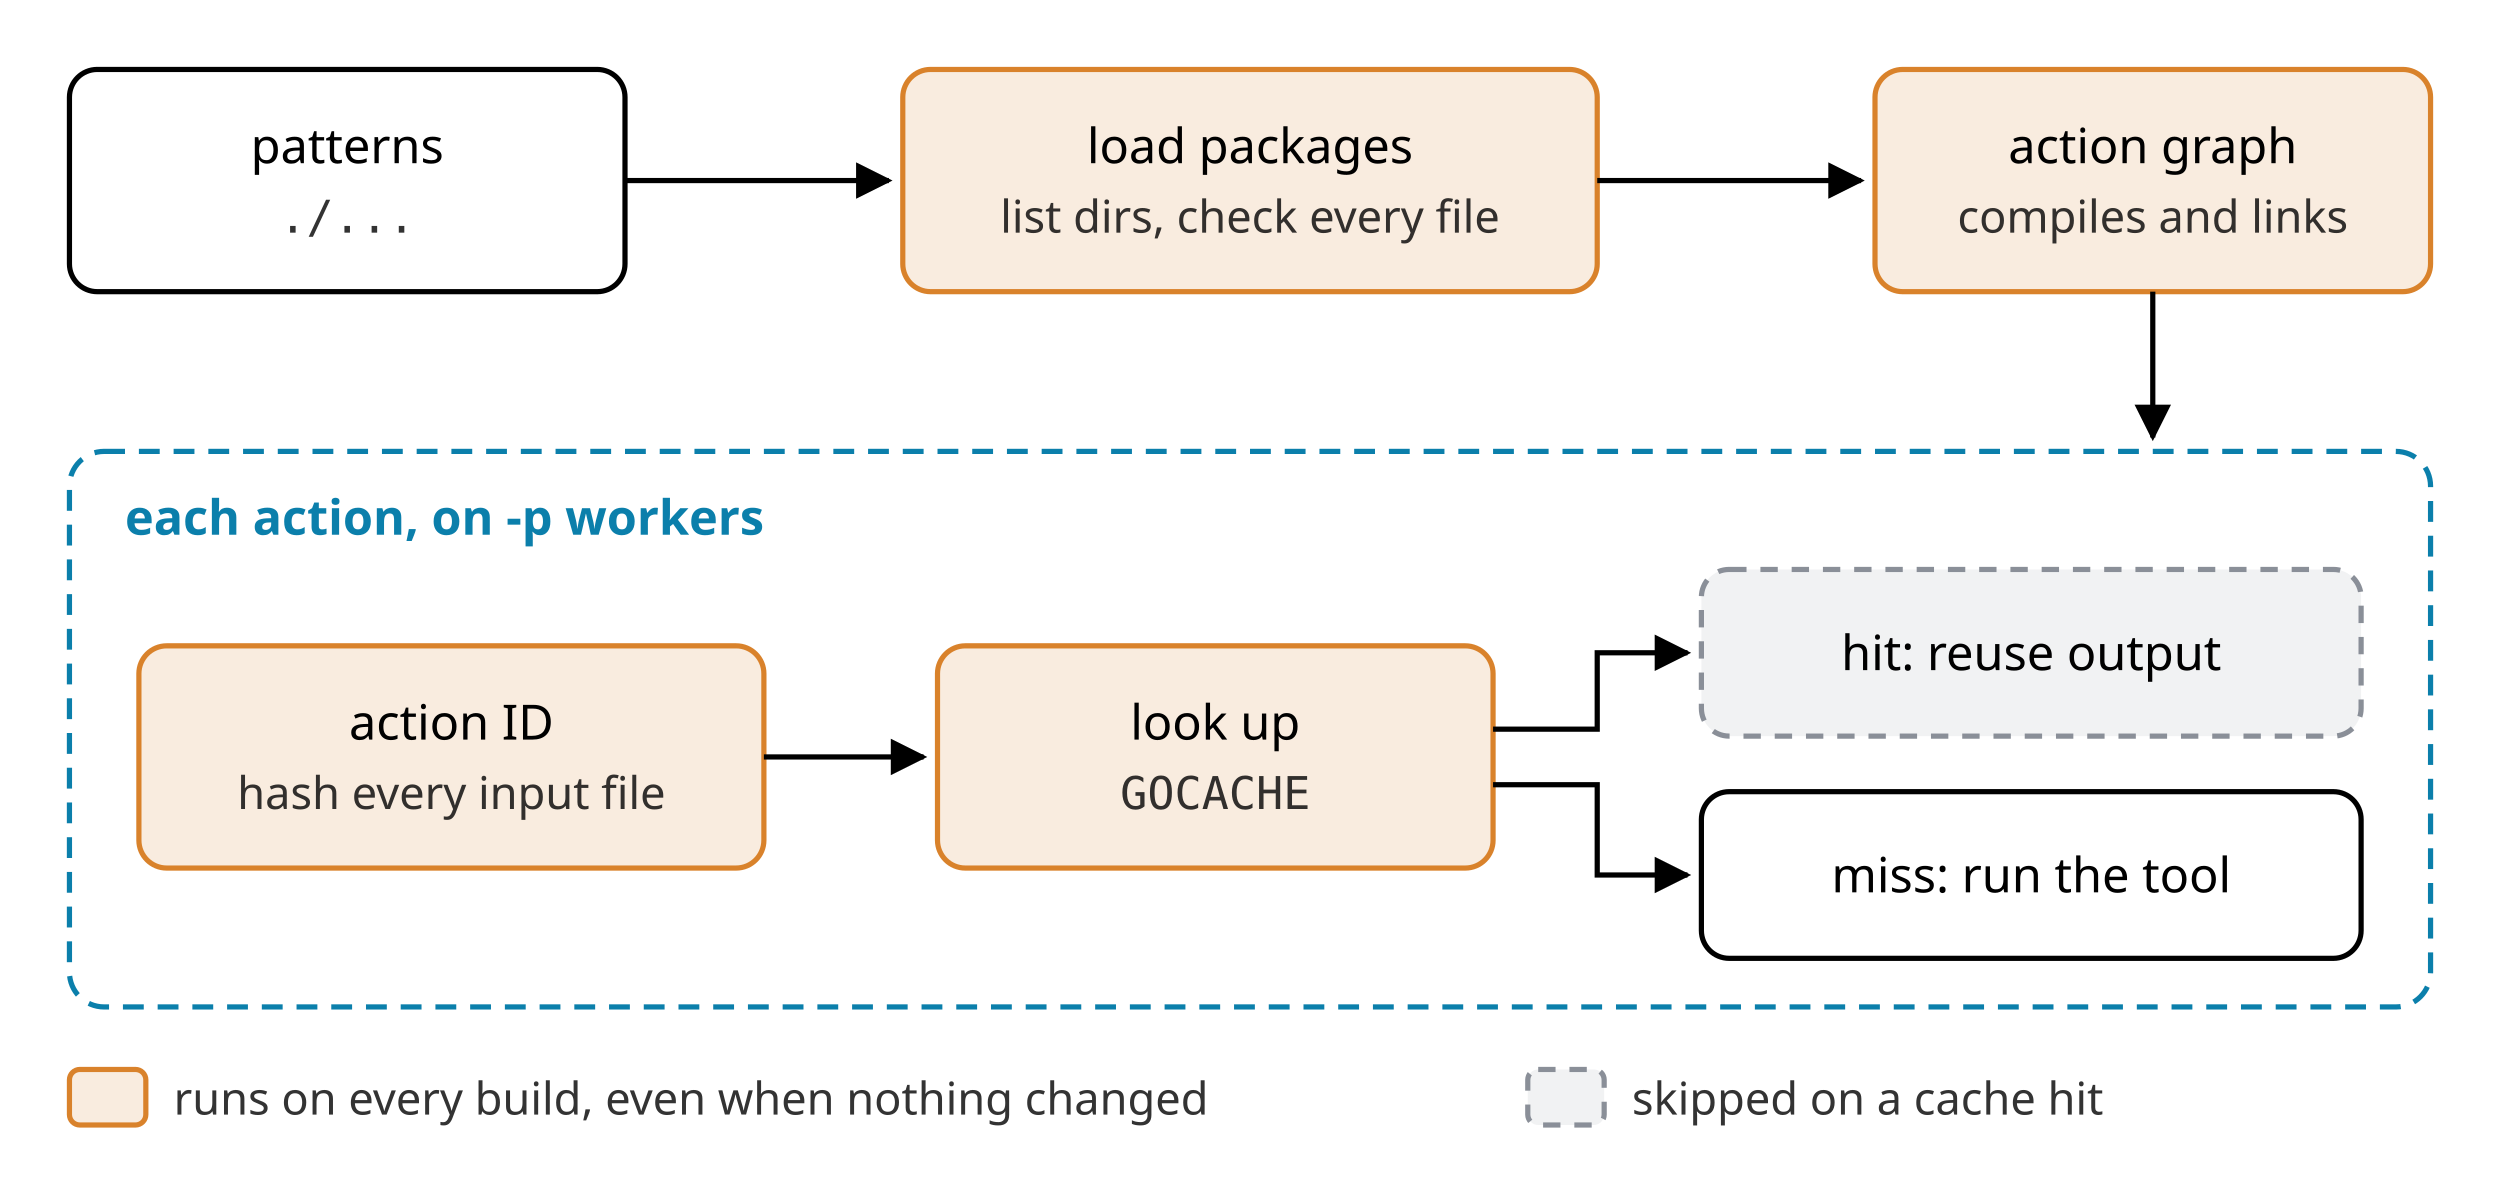
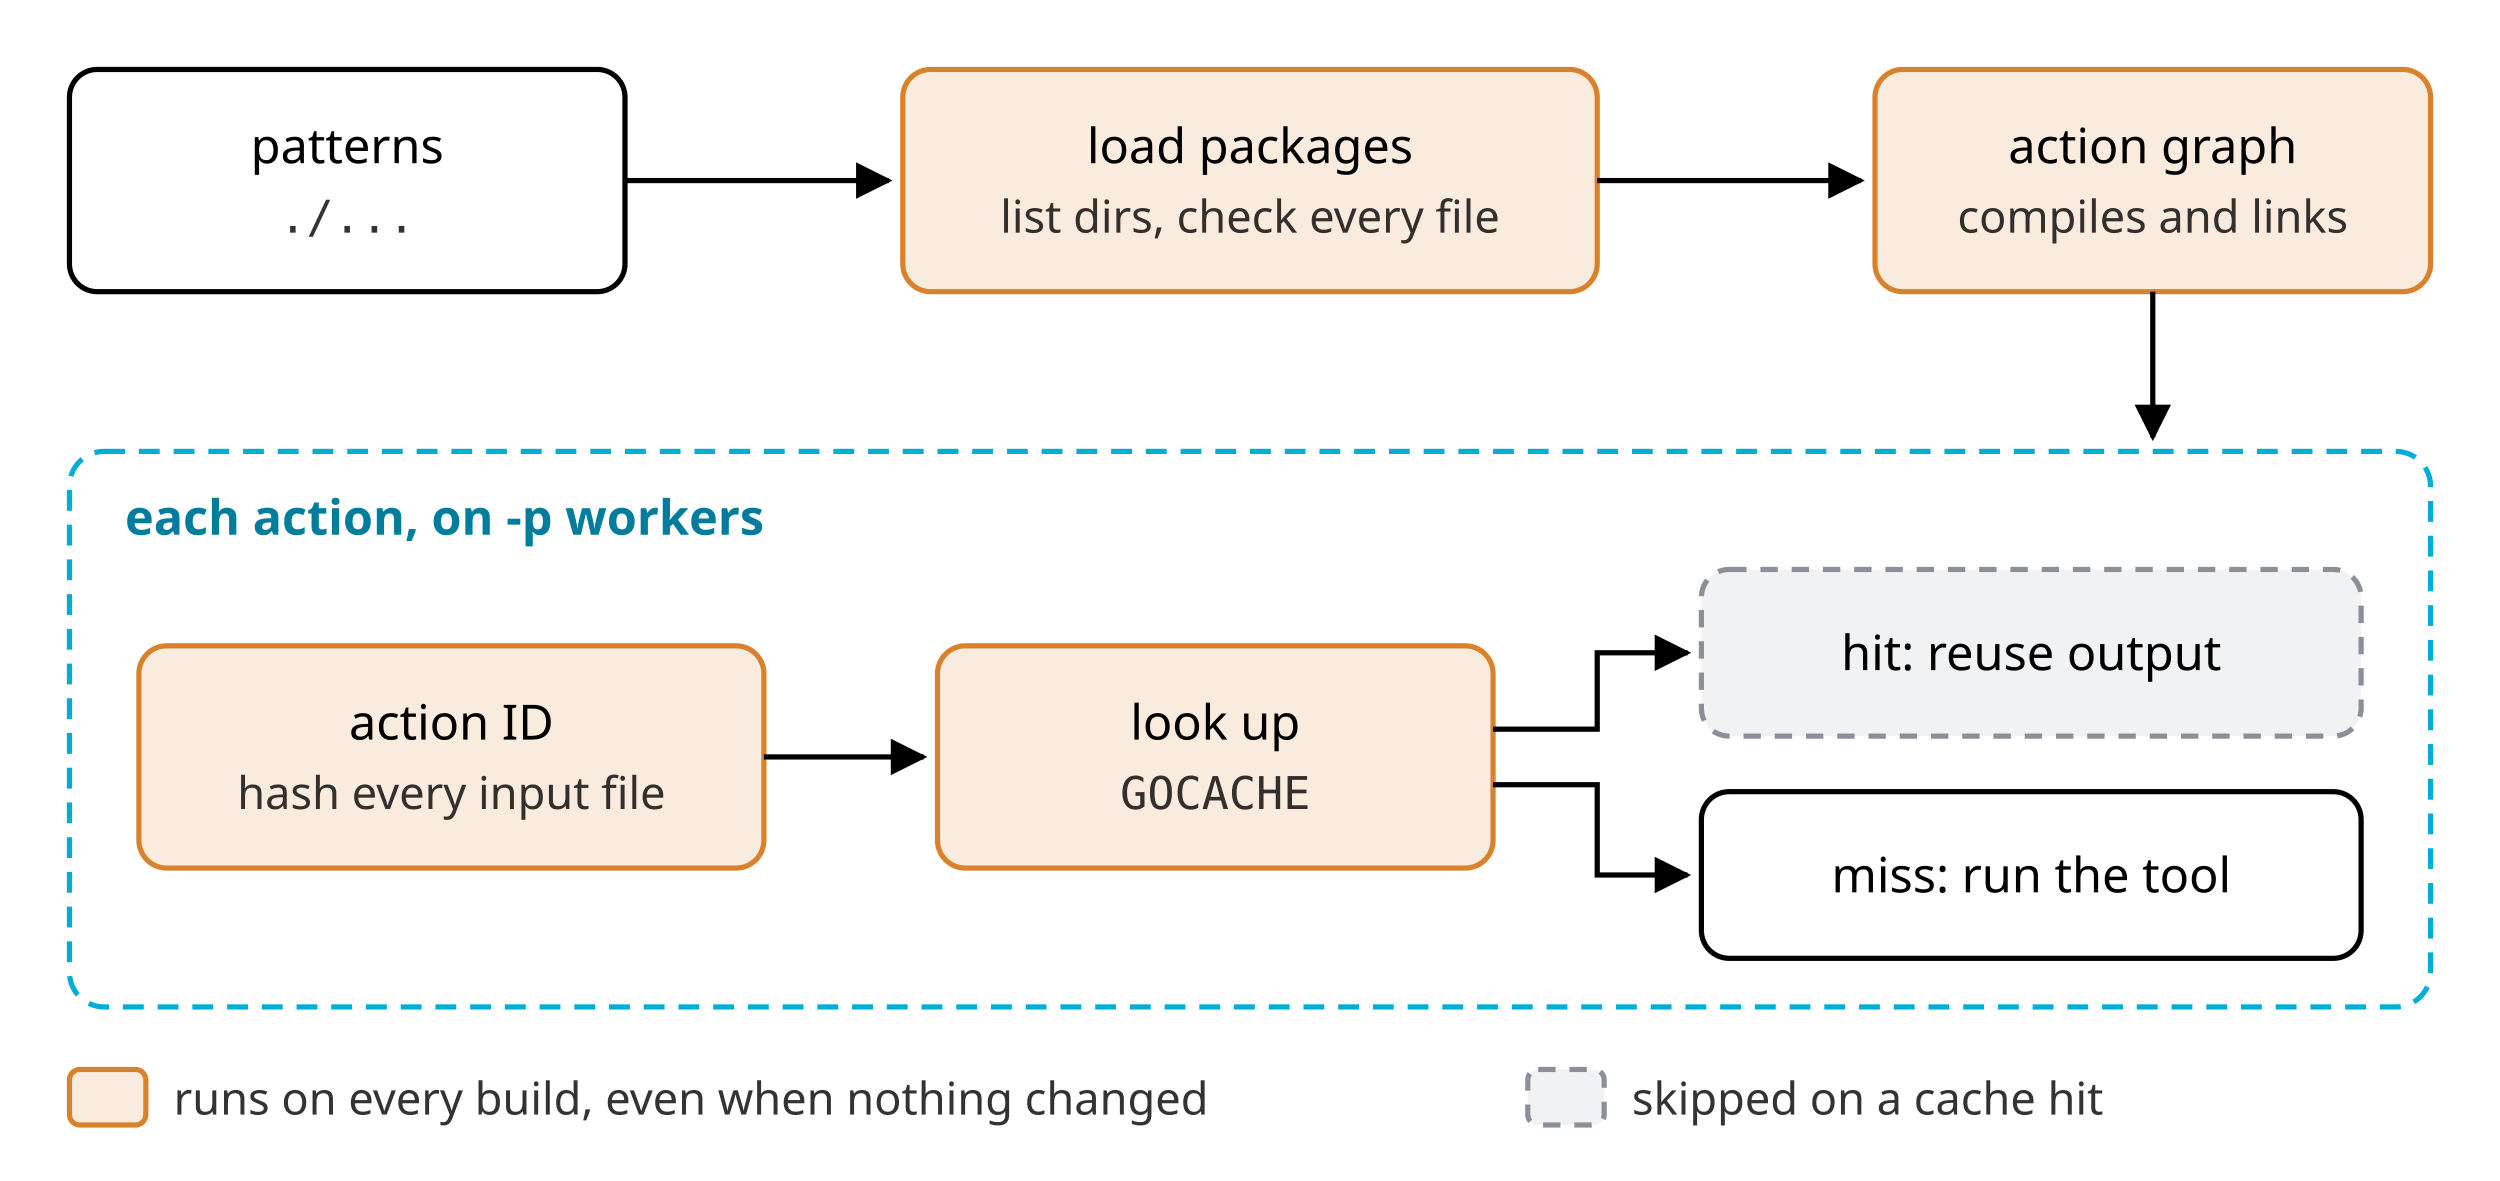
<svg xmlns="http://www.w3.org/2000/svg" viewBox="0 0 720 340" role="img" aria-labelledby="f41-title" class="f41">
  <style>
    .f41 text { font-family: ui-sans-serif, system-ui, sans-serif; font-size: 14px; fill: currentColor; }
    .f41 .f41-sm { font-size: 13px; opacity: 0.8; }
    .f41 .f41-mono { font-family: ui-monospace, SFMono-Regular, Menlo, monospace; }
    .f41 .f41-box { fill: none; stroke: currentColor; stroke-width: 1.5; }
    .f41 .f41-run { fill: #d9822b; fill-opacity: 0.15; stroke: #d9822b; stroke-width: 1.5; }
    .f41 .f41-hit { fill: #8a8f98; fill-opacity: 0.12; stroke: #8a8f98; stroke-width: 1.5; stroke-dasharray: 5 4; }
-     .f41 .f41-go { fill: none; stroke: #0b7fab; stroke-width: 1.5; stroke-dasharray: 6 4; }
-     .f41 .f41-golabel { fill: #0b7fab; font-weight: 600; }
+     .f41 .f41-go { fill: none; stroke: #00ADD8; stroke-width: 1.5; stroke-dasharray: 6 4; }
+     .f41 .f41-golabel { fill: #007D9C; font-weight: 600; }
    .f41 .f41-line { fill: none; stroke: currentColor; stroke-width: 1.5; }
  </style>
  <defs>
    <marker id="f41-arrow" viewBox="0 0 10 10" refX="9" refY="5" markerWidth="7" markerHeight="7" orient="auto-start-reverse">
      <path d="M0,0 L10,5 L0,10 z" fill="currentColor" />
    </marker>
  </defs>
  <rect class="f41-box" x="20" y="20" width="160" height="64" rx="8" />
  <text x="100" y="47" text-anchor="middle">patterns</text>
  <text x="100" y="67" text-anchor="middle" class="f41-mono f41-sm">./...</text>
  <rect class="f41-run" x="260" y="20" width="200" height="64" rx="8" />
  <text x="360" y="47" text-anchor="middle">load packages</text>
  <text x="360" y="67" text-anchor="middle" class="f41-sm">list dirs, check every file</text>
  <rect class="f41-run" x="540" y="20" width="160" height="64" rx="8" />
  <text x="620" y="47" text-anchor="middle">action graph</text>
  <text x="620" y="67" text-anchor="middle" class="f41-sm">compiles and links</text>
  <line class="f41-line" x1="180" y1="52" x2="256" y2="52" marker-end="url(#f41-arrow)" />
  <line class="f41-line" x1="460" y1="52" x2="536" y2="52" marker-end="url(#f41-arrow)" />
  <line class="f41-line" x1="620" y1="84" x2="620" y2="126" marker-end="url(#f41-arrow)" />
  <rect class="f41-go" x="20" y="130" width="680" height="160" rx="10" />
  <text x="36" y="154" class="f41-golabel">each action, on -p workers</text>
  <rect class="f41-run" x="40" y="186" width="180" height="64" rx="8" />
  <text x="130" y="213" text-anchor="middle">action ID</text>
  <text x="130" y="233" text-anchor="middle" class="f41-sm">hash every input file</text>
  <rect class="f41-run" x="270" y="186" width="160" height="64" rx="8" />
  <text x="350" y="213" text-anchor="middle">look up</text>
  <text x="350" y="233" text-anchor="middle" class="f41-sm f41-mono">GOCACHE</text>
  <rect class="f41-hit" x="490" y="164" width="190" height="48" rx="8" />
  <text x="585" y="193" text-anchor="middle">hit: reuse output</text>
  <rect class="f41-box" x="490" y="228" width="190" height="48" rx="8" />
  <text x="585" y="257" text-anchor="middle">miss: run the tool</text>
  <line class="f41-line" x1="220" y1="218" x2="266" y2="218" marker-end="url(#f41-arrow)" />
  <path class="f41-line" d="M430,210 L460,210 L460,188 L486,188" marker-end="url(#f41-arrow)" />
  <path class="f41-line" d="M430,226 L460,226 L460,252 L486,252" marker-end="url(#f41-arrow)" />
  <rect class="f41-run" x="20" y="308" width="22" height="16" rx="3" />
  <text x="50" y="321" class="f41-sm">runs on every build, even when nothing changed</text>
  <rect class="f41-hit" x="440" y="308" width="22" height="16" rx="3" />
  <text x="470" y="321" class="f41-sm">skipped on a cache hit</text>
</svg>
